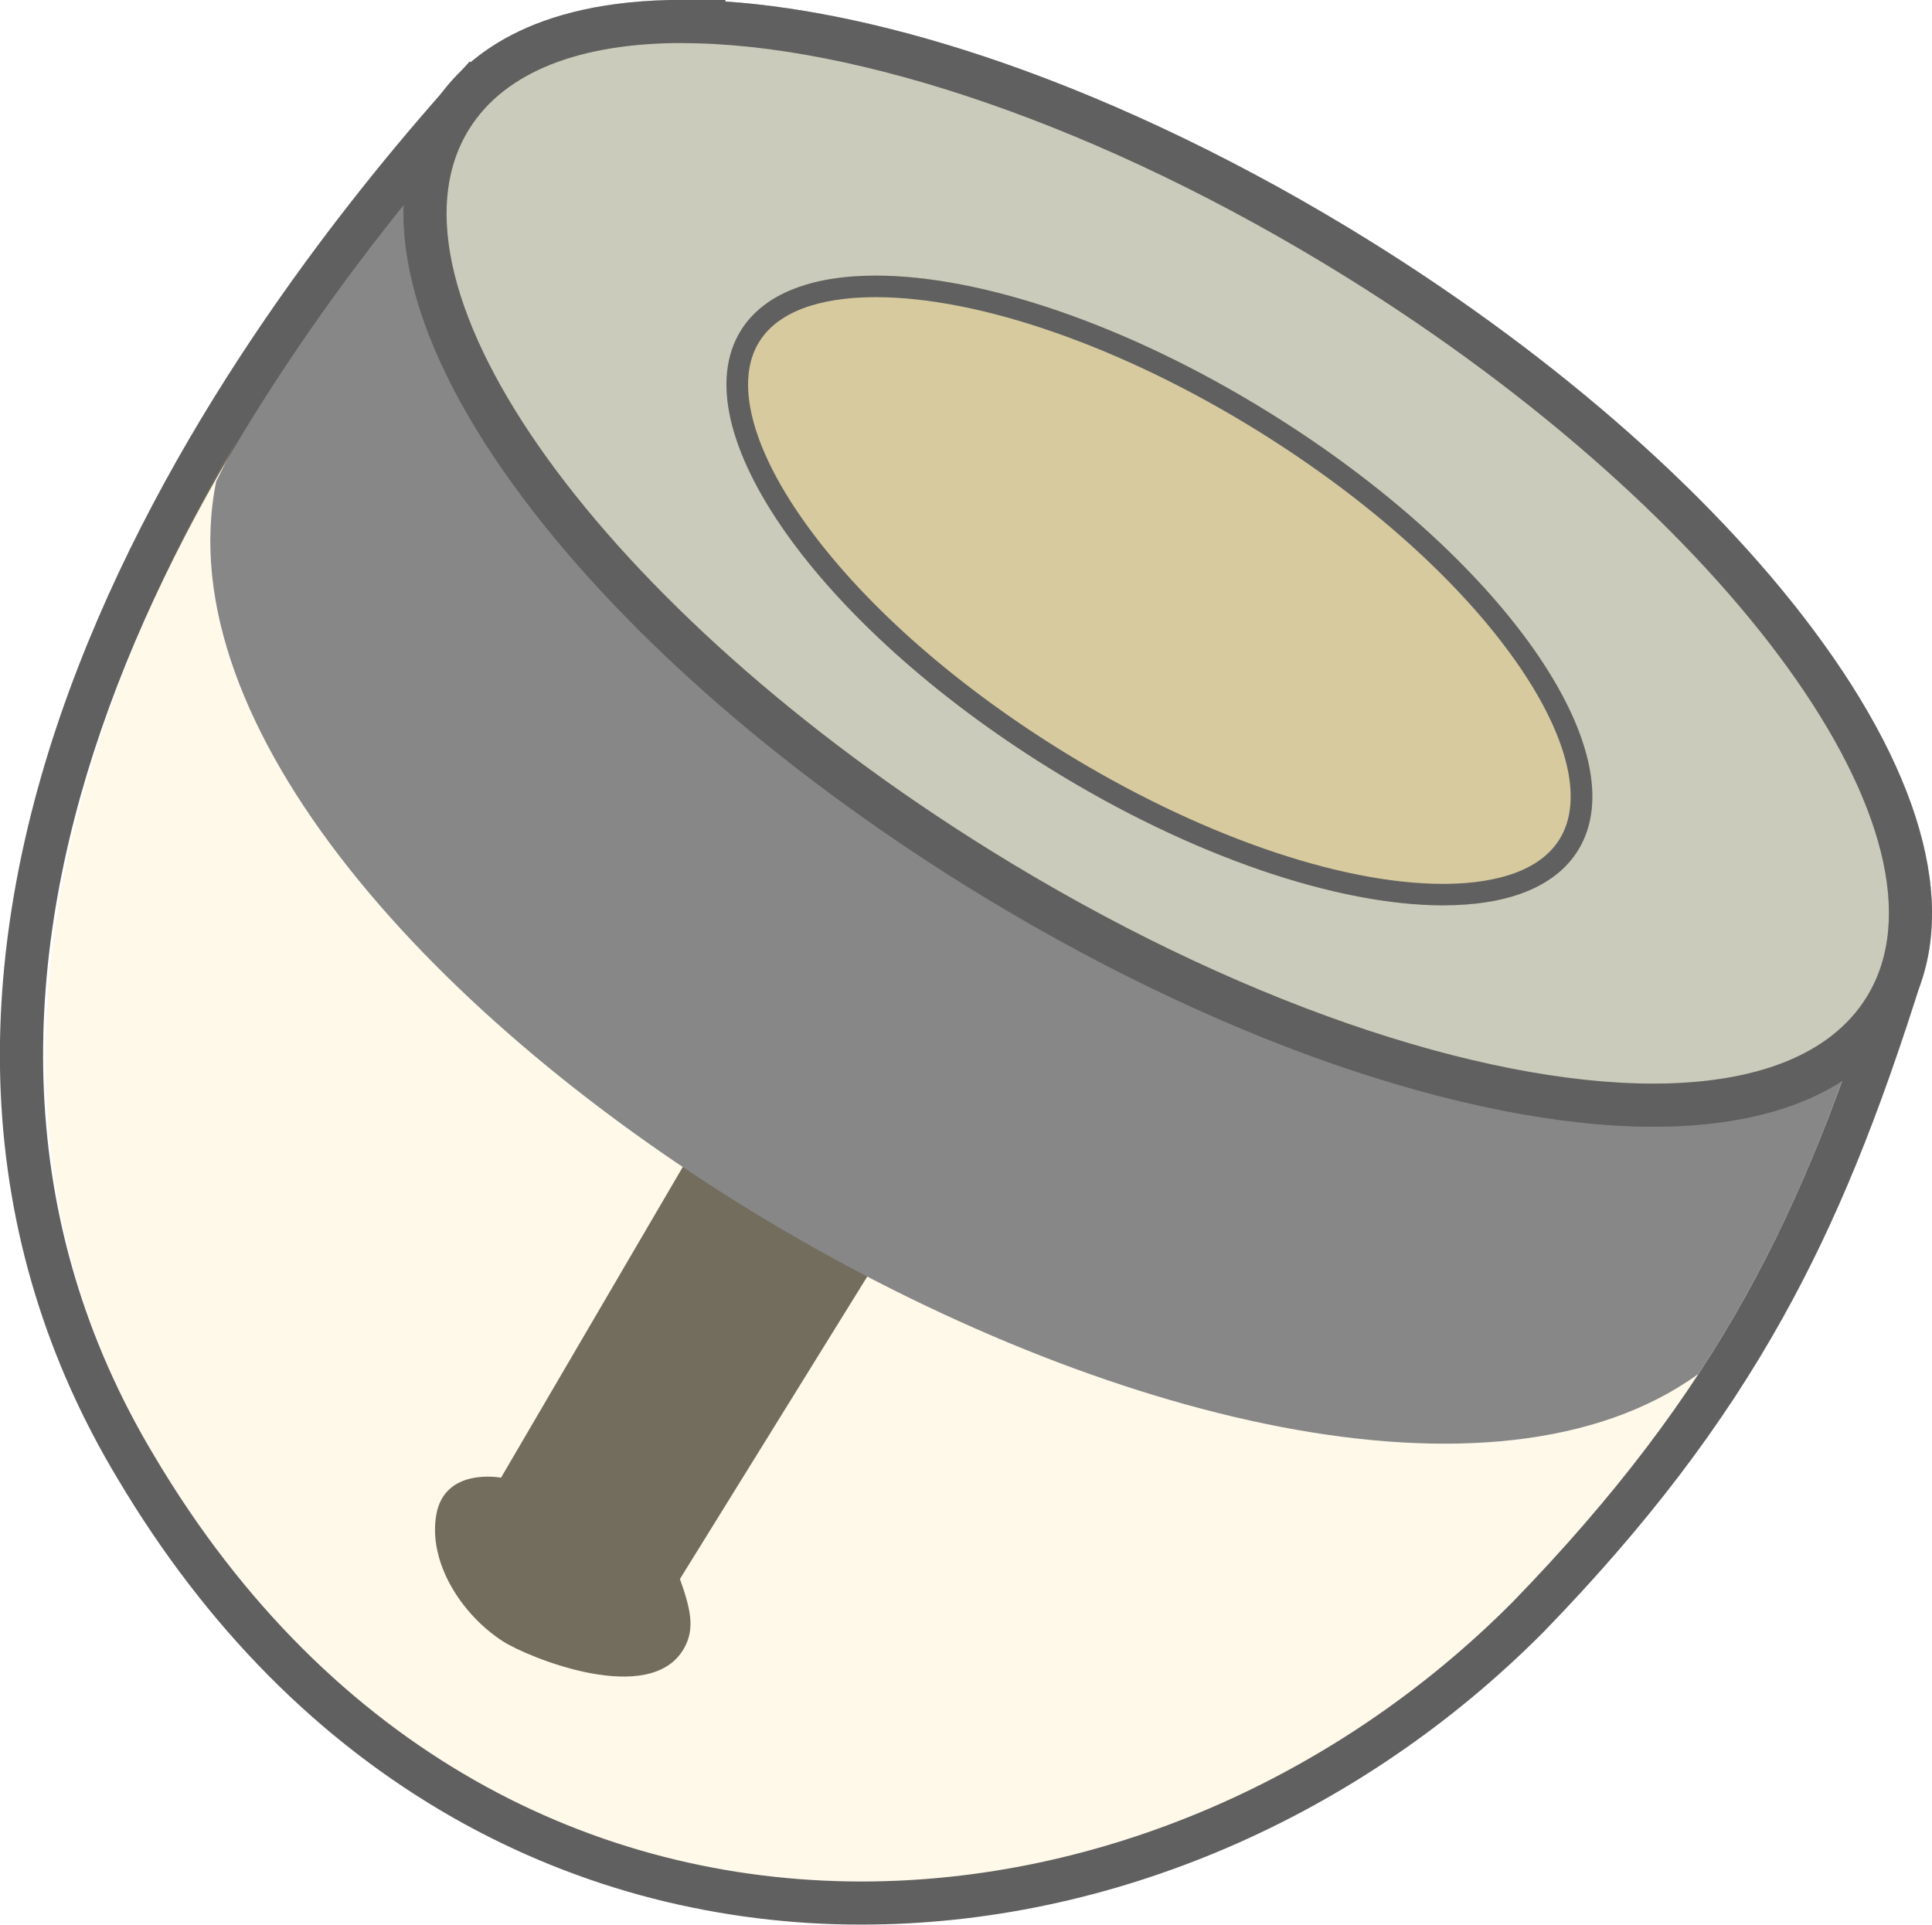
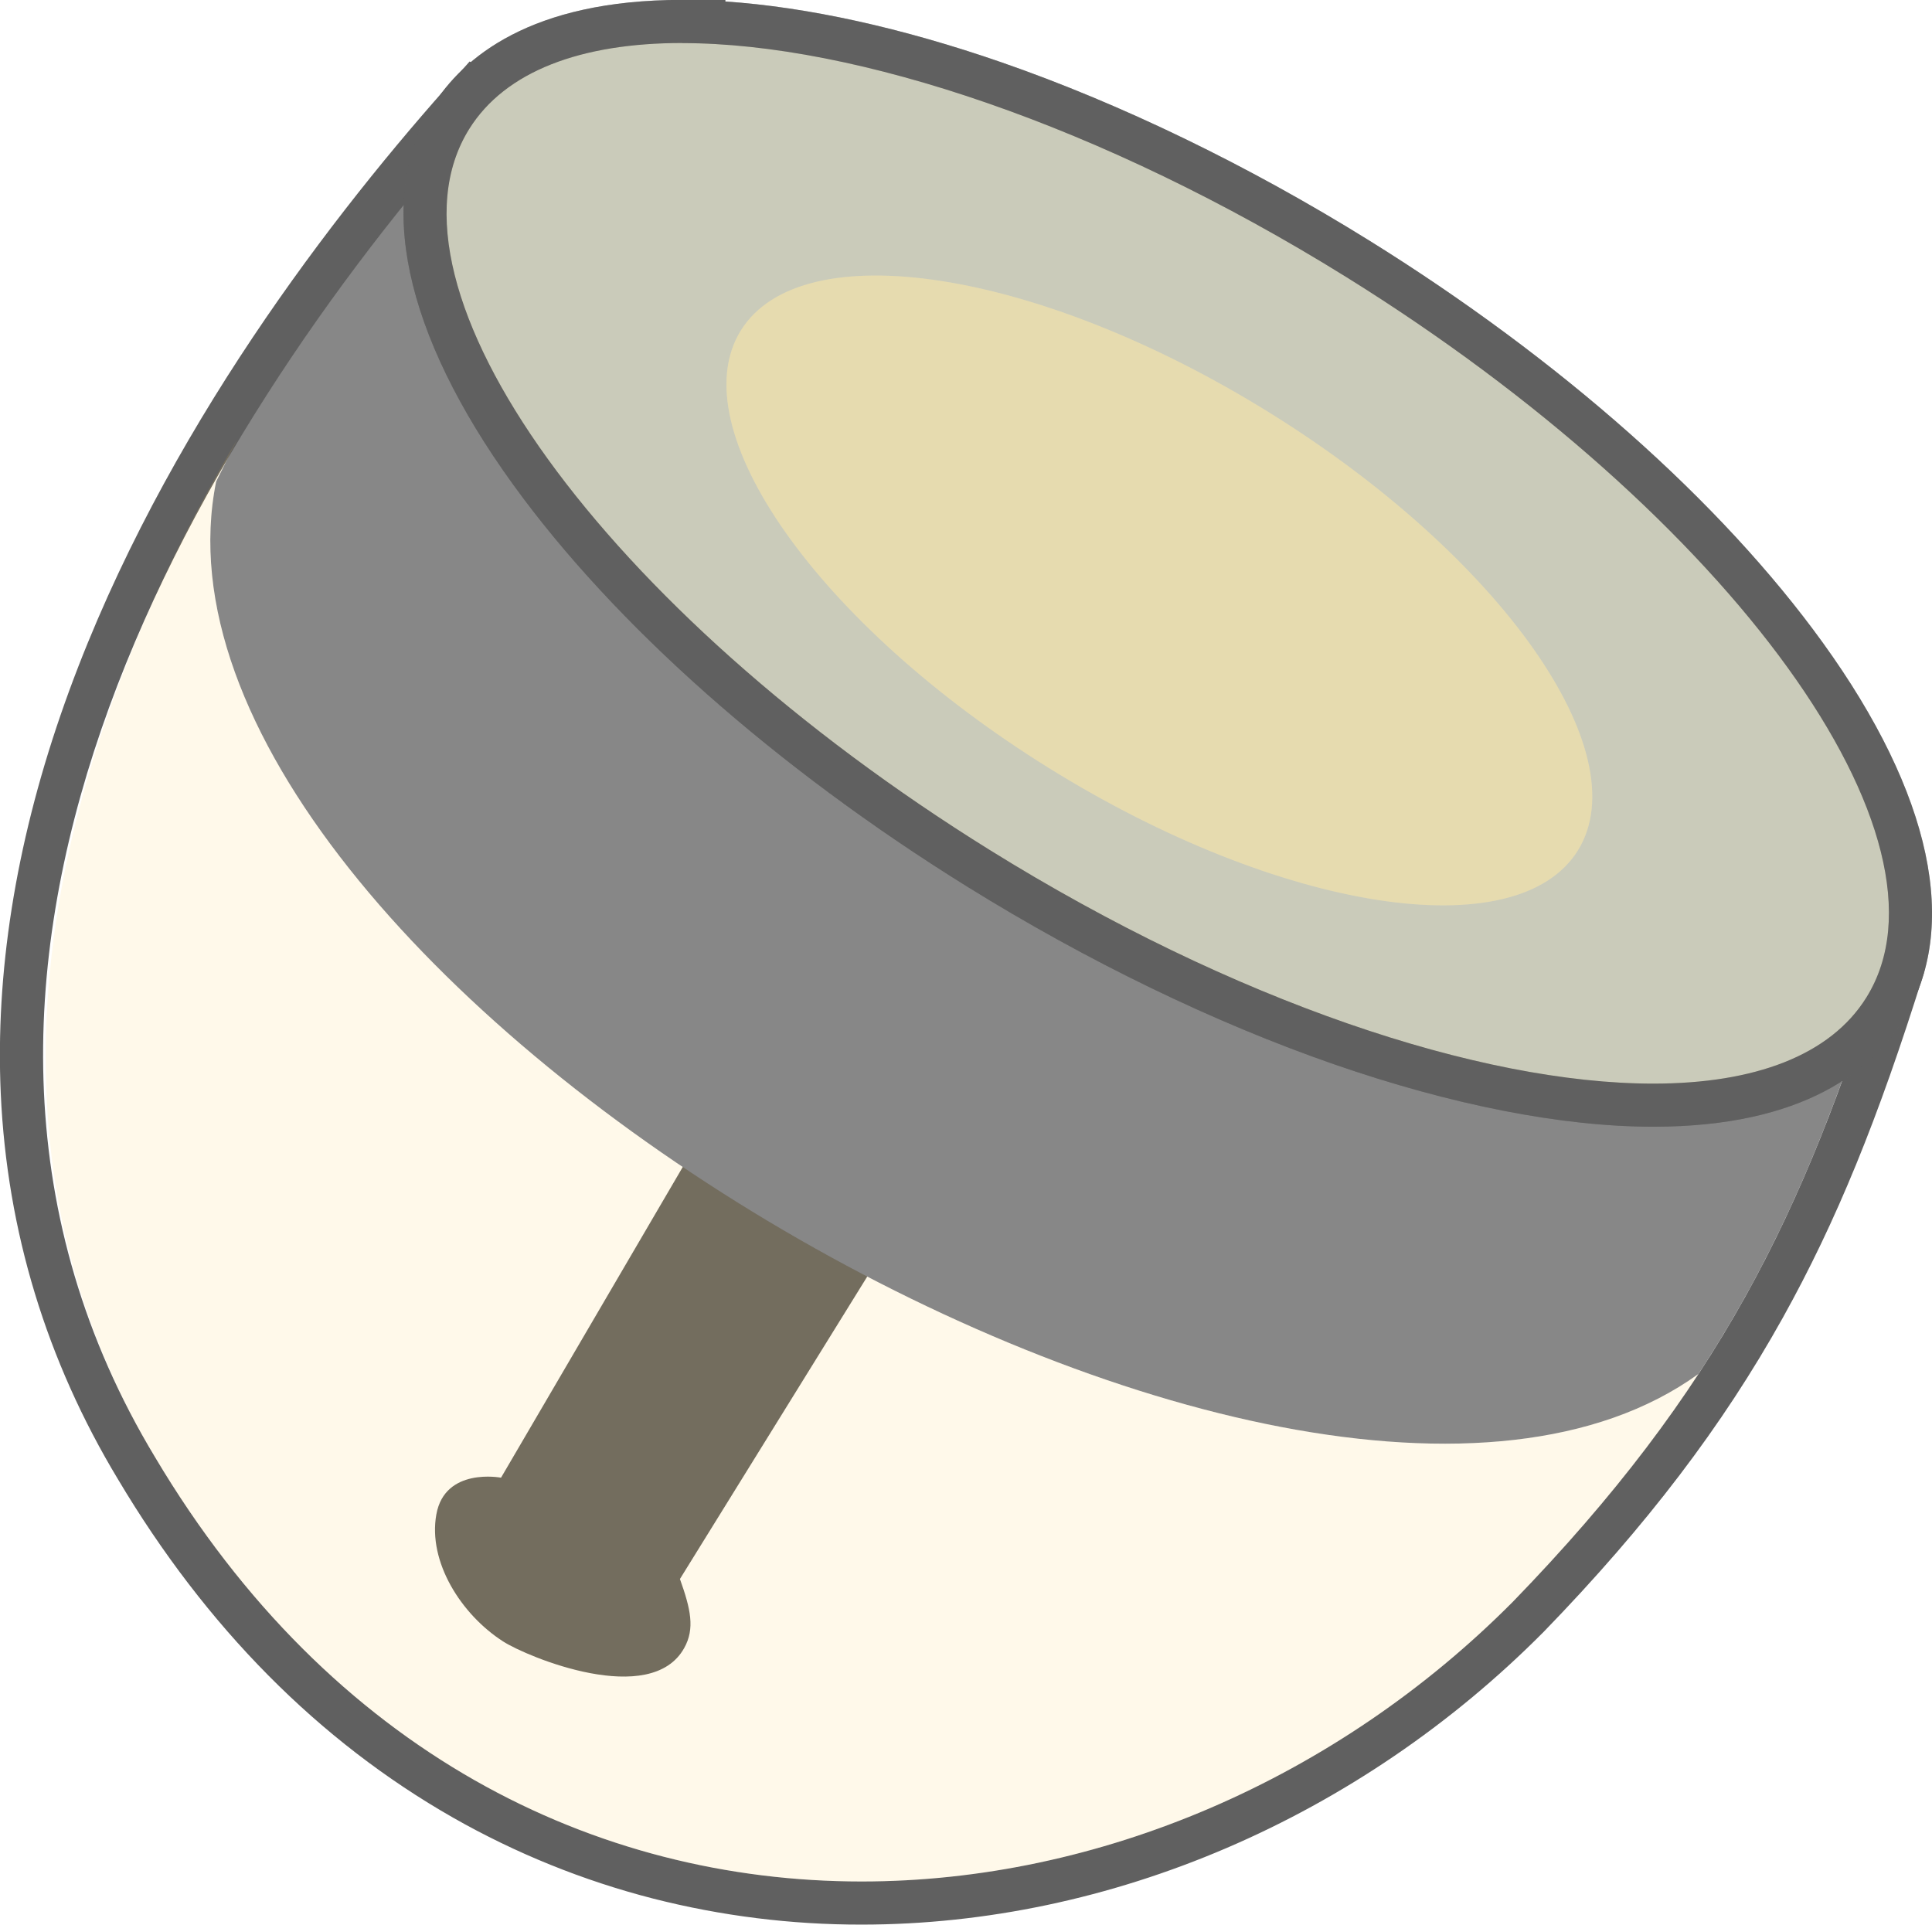
<svg xmlns="http://www.w3.org/2000/svg" viewBox="0 0 896.34 892.91">
  <path d="M448.5,660.5l-93,159s-26-5-30,17,11.5,46.5,31,59c11.29,7.24,68.48,30.93,84,3,5-9,3-18-2-32l96-155Z" transform="translate(-123.05 -133.92)" fill="#606060" />
  <path d="M911,771.4c38.3-58.38,62.38-117.91,85.46-191.89,2.51-8.51-639-403.94-639-403.94a865.13,865.13,0,0,0-124.37,162.2l-9.76,19.55C177.61,584,722.3,907.5,911,771.4Z" transform="translate(-123.05 -133.92)" fill="#878787" />
  <path d="M345,188S999,571,996.49,579.51C959.7,697.44,920.38,778.64,825,877c-81.79,82.35-192.2,129.84-302.24,129.84C399.42,1006.83,276.54,947.15,195,810,61.54,588.72,212,338,345,188m-4.07-25.56L330,174.73c-58.68,66.17-137.33,170.37-178.87,291-20.92,60.77-30.25,119.88-27.72,175.7,2.88,63.57,21.18,123.73,54.38,178.81,40.85,68.67,93.15,121.48,155.48,157a377,377,0,0,0,92.7,37.51,389.1,389.1,0,0,0,96.75,12.1c115.41,0,230.75-49.48,316.43-135.75l.08-.08.09-.09c47.69-49.18,82.91-95.45,110.83-145.59,24.75-44.46,44.31-92.27,65.4-159.86l0-.15,0-.15c1.43-4.84,2.28-14.26-8-22.86-1.62-1.36-3.71-2.93-6.58-4.95-4.84-3.4-11.74-8-21.1-14-16.85-10.77-41.7-26.16-73.85-45.73-54-32.86-129.45-78.05-224.26-134.3C520.52,267.63,356.74,171.7,355.11,170.74l-14.18-8.3Z" transform="translate(-123.05 -133.92)" fill="#606060" />
  <path d="M890.09,646.62c-85.32,0-202.38-41.09-313.15-109.91-87.66-54.46-161.48-119.81-207.85-184-48.15-66.65-61.26-124.94-36.92-164.13,18.16-29.22,55.29-44.67,107.38-44.67,85.32,0,202.38,41.09,313.15,109.9,87.66,54.47,161.48,119.81,207.84,184,48.16,66.66,61.27,125,36.93,164.13C979.31,631.17,942.18,646.62,890.09,646.62Z" transform="translate(-123.05 -133.92)" fill="#bdccd4" />
  <path d="M439.55,153.92c80.37,0,194.73,38.11,307.87,108.4,179,111.23,287.17,260.92,241.55,334.35-16.79,27-52.07,40-98.88,40-80.37,0-194.74-38.11-307.87-108.4C403.19,417,295.05,267.3,340.67,193.87c16.79-27,52.07-40,98.88-40m20-20h-20c-70.41,0-101.87,26.86-115.87,49.4C297.05,226.18,310.3,288.42,361,358.58c47.11,65.21,121.93,131.49,210.67,186.63,55.81,34.67,114.67,63.19,170.22,82.46,54.58,18.94,105.83,29,148.21,29,70.4,0,101.87-26.87,115.87-49.4,26.63-42.86,13.38-105.1-37.31-175.26C921.54,366.75,846.72,300.47,758,245.33c-55.81-34.67-114.67-63.19-170.22-82.46-46.25-16.05-90.11-25.69-128.21-28.26v-.69Z" transform="translate(-123.05 -133.92)" fill="#606060" />
-   <path d="M792.54,549c-49.37,0-116.72-23.53-180.16-62.94C561.08,454.18,518.16,415.8,491.54,378c-25.4-36.08-32.88-68.18-20.51-88.09,11.87-19.1,38.27-23.11,58.32-23.11,49.37,0,116.71,23.53,180.15,62.95,51.31,31.87,94.23,70.25,120.85,108.07,25.4,36.07,32.87,68.17,20.51,88.08C839,545,812.59,549,792.54,549Z" transform="translate(-123.05 -133.92)" fill="#bdccd4" />
-   <path d="M529.36,271.79c48.47,0,114.82,23.25,177.5,62.19,50.75,31.53,93.16,69.43,119.4,106.7,24.19,34.36,31.61,64.45,20.35,82.57C836,540.4,811.32,544,792.54,544,744.06,544,677.7,520.75,615,481.81c-50.75-31.53-93.15-69.42-119.4-106.7-24.18-34.35-31.6-64.45-20.34-82.57,10.65-17.15,35.28-20.75,54.08-20.75h0m0-10c-29.49,0-51.87,8.26-62.57,25.47-28.27,45.52,35.73,136.42,143,203,66.67,41.42,134.34,63.7,182.8,63.7,29.48,0,51.87-8.25,62.56-25.47,28.28-45.51-35.73-136.42-143-203-66.66-41.42-134.33-63.7-182.79-63.7Z" transform="translate(-123.05 -133.92)" fill="#606060" />
+   <ellipse cx="660.94" cy="407.9" rx="97.02" ry="228.58" transform="translate(-157.38 620.12) rotate(-58.15)" fill="#d6e7f0" />
  <g opacity="0.4">
    <path d="M911,771.4C722.3,907.5,177.61,584,223.35,357.32l9.76-19.55C149.26,479.46,102.51,656.64,195,810c154.3,259.52,456.54,241.65,630,67,39.18-40.41,68.9-77.92,92.87-116.27C915.64,764.28,913.37,767.85,911,771.4Z" transform="translate(-123.05 -133.92)" fill="#ffc84d" opacity="0.3" />
    <path d="M890.09,646.62c-85.32,0-202.38-41.09-313.15-109.91-87.66-54.46-161.48-119.81-207.85-184-48.15-66.65-61.26-124.94-36.92-164.13,18.16-29.22,55.29-44.67,107.38-44.67,85.32,0,202.38,41.09,313.15,109.9,87.66,54.47,161.48,119.81,207.84,184,48.16,66.66,61.27,125,36.93,164.13C979.31,631.17,942.18,646.62,890.09,646.62Z" transform="translate(-123.05 -133.92)" fill="#ffc84d" opacity="0.5" />
    <path d="M439.55,153.92c80.37,0,194.73,38.11,307.87,108.4,179,111.23,287.17,260.92,241.55,334.35-16.79,27-52.07,40-98.88,40-80.37,0-194.74-38.11-307.87-108.4C403.19,417,295.05,267.3,340.67,193.87c16.79-27,52.07-40,98.88-40m20-20h-20c-70.41,0-101.87,26.86-115.87,49.4C297.05,226.18,310.3,288.42,361,358.58c47.11,65.21,121.93,131.49,210.67,186.63,55.81,34.67,114.67,63.19,170.22,82.46,54.58,18.94,105.83,29,148.21,29,70.4,0,101.87-26.87,115.87-49.4,26.63-42.86,13.38-105.1-37.31-175.26C921.54,366.75,846.72,300.47,758,245.33c-55.81-34.67-114.67-63.19-170.22-82.46-46.25-16.05-90.11-25.69-128.21-28.26v-.69Z" transform="translate(-123.05 -133.92)" fill="#606060" />
-     <path d="M792.54,549c-49.37,0-116.72-23.53-180.16-62.94C561.08,454.18,518.16,415.8,491.54,378c-25.4-36.08-32.88-68.18-20.51-88.09,11.87-19.1,38.27-23.11,58.32-23.11,49.37,0,116.71,23.53,180.15,62.95,51.31,31.87,94.23,70.25,120.85,108.07,25.4,36.07,32.87,68.17,20.51,88.08C839,545,812.59,549,792.54,549Z" transform="translate(-123.05 -133.92)" fill="#ffc84d" />
-     <path d="M529.36,271.79c48.47,0,114.82,23.25,177.5,62.19,50.75,31.53,93.16,69.43,119.4,106.7,24.19,34.36,31.61,64.45,20.35,82.57C836,540.4,811.32,544,792.54,544,744.06,544,677.7,520.75,615,481.81c-50.75-31.53-93.15-69.42-119.4-106.7-24.18-34.35-31.6-64.45-20.34-82.57,10.65-17.15,35.28-20.75,54.08-20.75h0m0-10c-29.49,0-51.87,8.26-62.57,25.47-28.27,45.52,35.73,136.42,143,203,66.67,41.42,134.34,63.7,182.8,63.7,29.48,0,51.87-8.25,62.56-25.47,28.28-45.51-35.73-136.42-143-203-66.66-41.42-134.33-63.7-182.79-63.7Z" transform="translate(-123.05 -133.92)" fill="#606060" />
+     <ellipse cx="660.94" cy="407.9" rx="97.02" ry="228.58" transform="translate(-157.38 620.12) rotate(-58.15)" fill="#ffc84d" />
  </g>
</svg>
